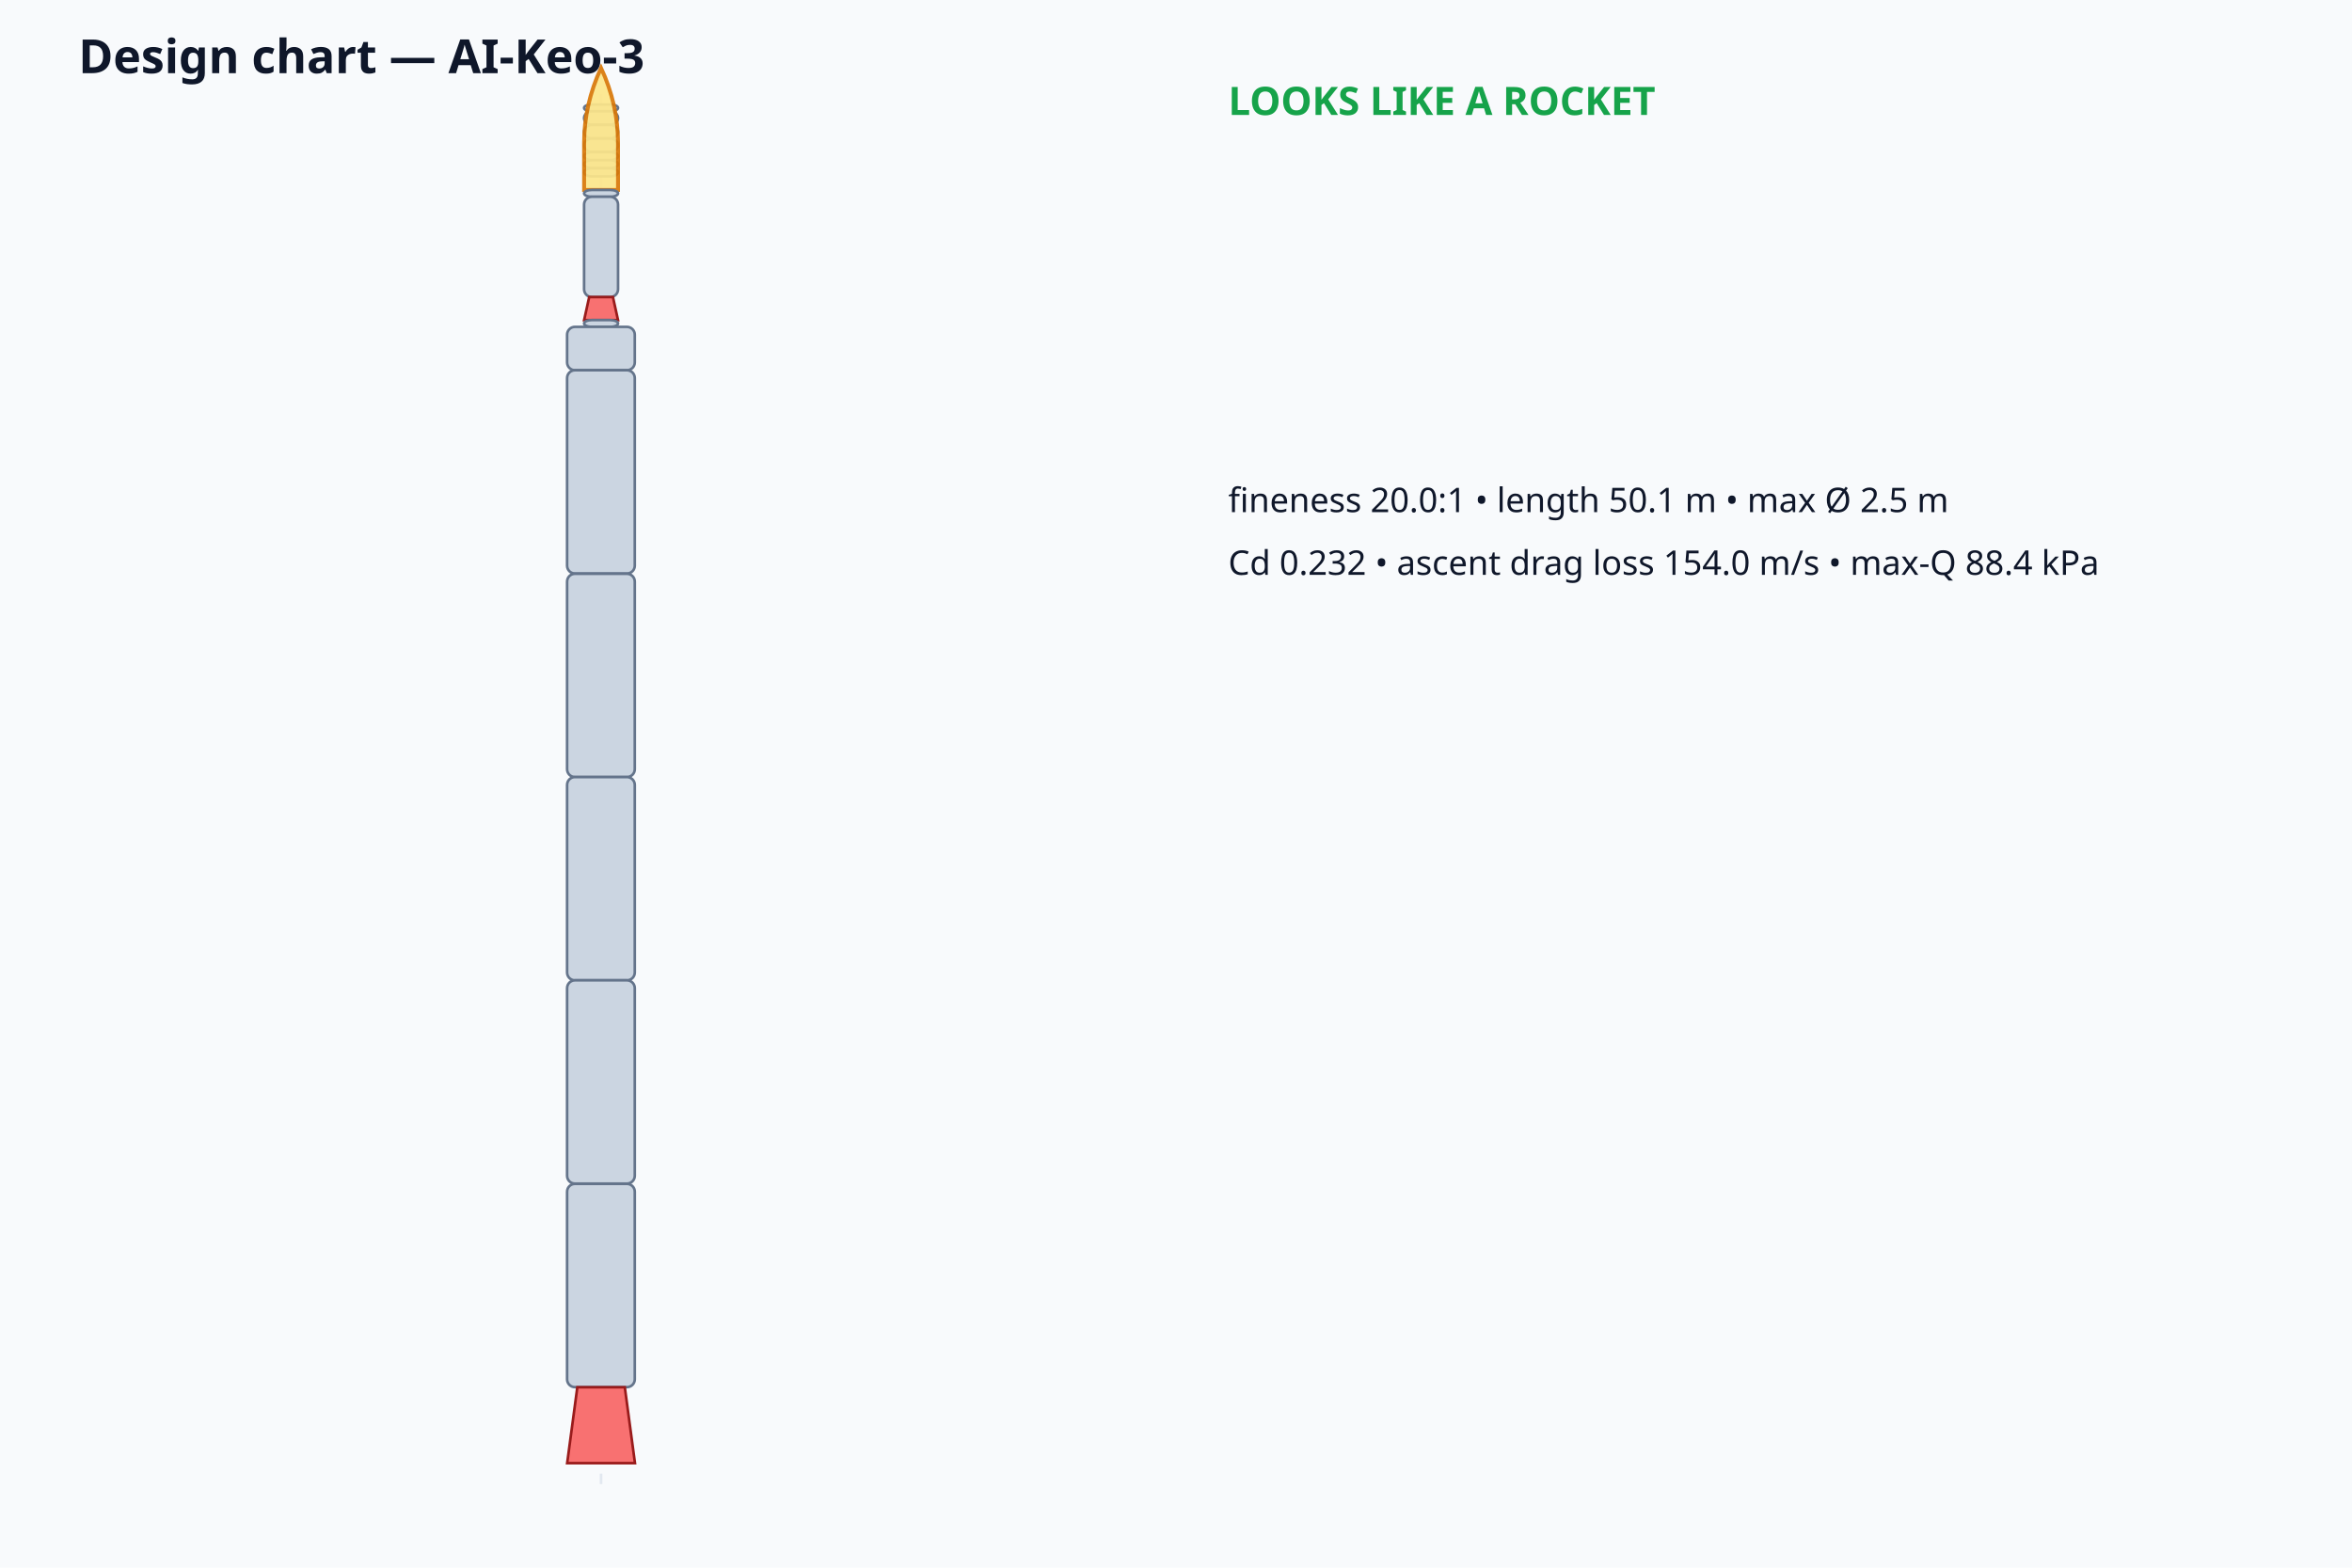
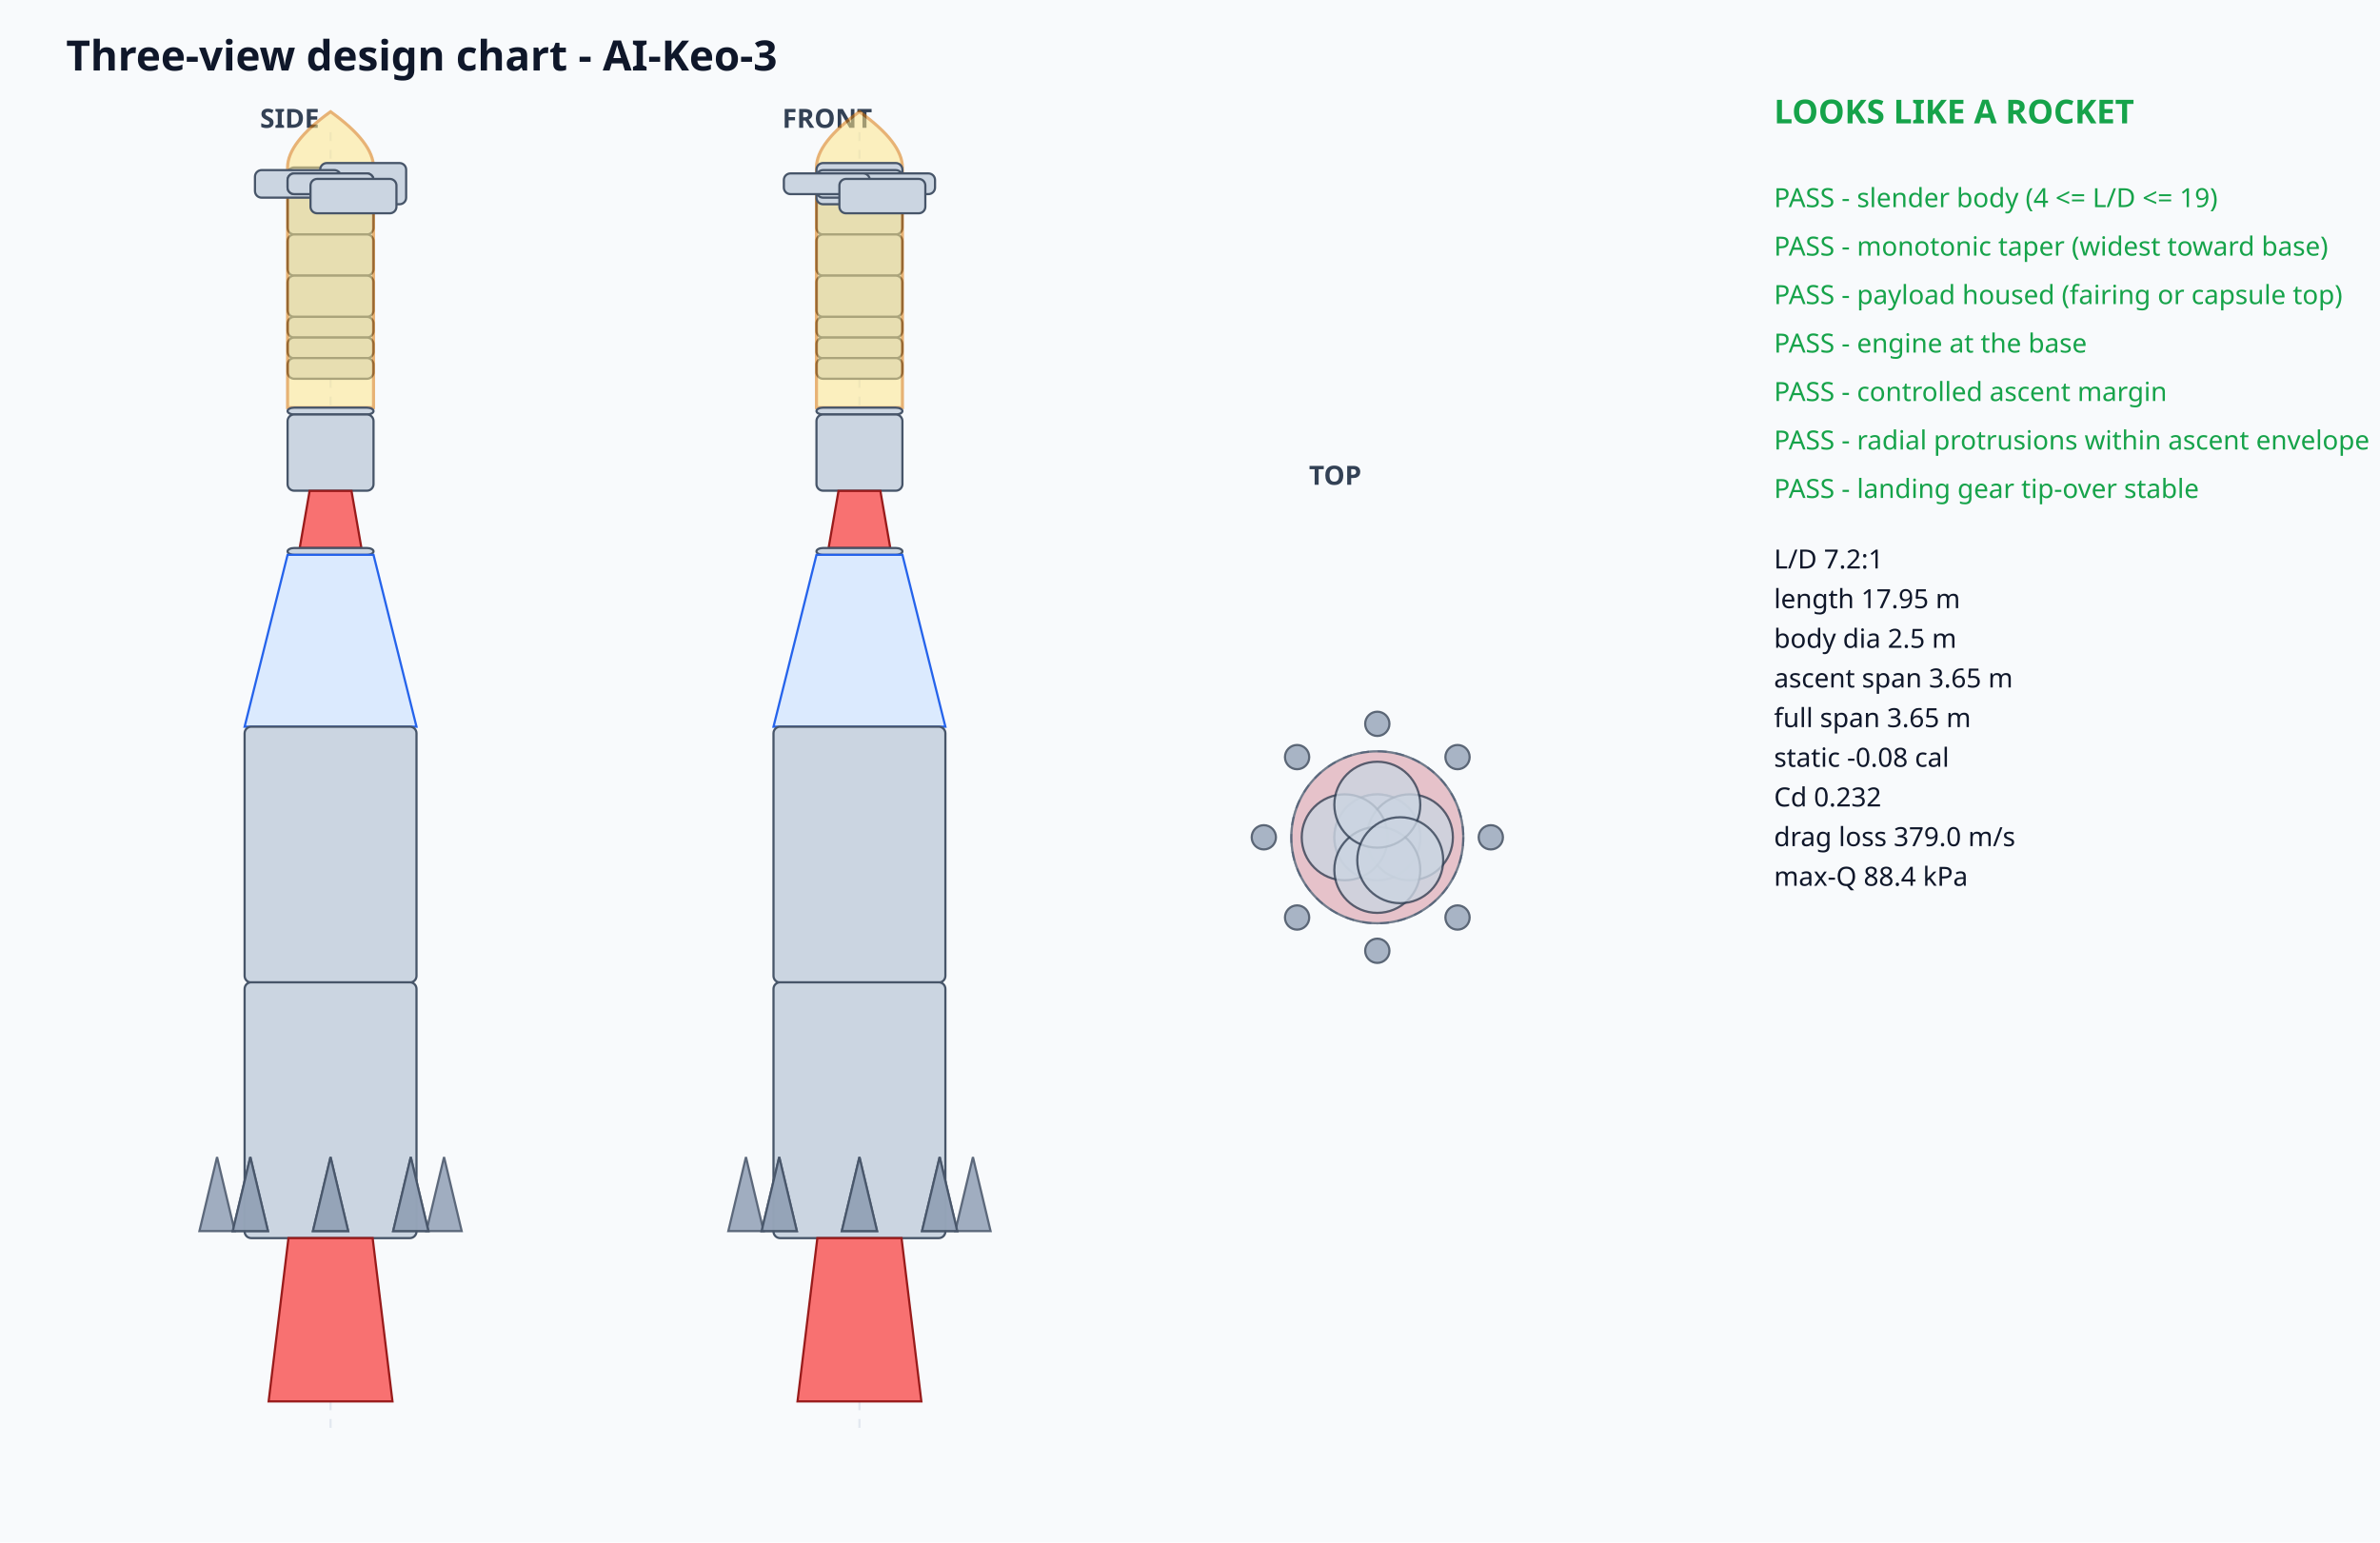
- <svg xmlns="http://www.w3.org/2000/svg" width="900" height="600" viewBox="0 0 900 600" font-family="system-ui,Segoe UI,sans-serif">
-   <rect width="900" height="600" fill="#f8fafc" />
-   <text x="30" y="28" font-size="18" font-weight="700" fill="#0f172a">Design chart — AI-Keo-3</text>
-   <line x1="230.0" y1="36" x2="230.0" y2="572" stroke="#e2e8f0" stroke-dasharray="4 4" />
-   <rect x="223.5" y="40.0" width="13.0" height="2.6" rx="3" fill="#cbd5e1" stroke="#64748b" />
-   <rect x="223.5" y="42.6" width="13.0" height="5.2" rx="3" fill="#cbd5e1" stroke="#64748b" />
-   <rect x="223.5" y="47.8" width="13.0" height="5.2" rx="3" fill="#cbd5e1" stroke="#64748b" />
-   <rect x="223.5" y="53.0" width="13.0" height="5.2" rx="3" fill="#cbd5e1" stroke="#64748b" />
-   <rect x="223.5" y="58.2" width="13.0" height="3.1" rx="3" fill="#cbd5e1" stroke="#64748b" />
-   <rect x="223.5" y="61.3" width="13.0" height="3.1" rx="3" fill="#cbd5e1" stroke="#64748b" />
-   <rect x="223.5" y="64.4" width="13.0" height="3.1" rx="3" fill="#cbd5e1" stroke="#64748b" />
-   <path d="M 223.513 72.695 L 223.513 54.713 Q 223.513 40.0 230.0 26.0 Q 236.487 40.0 236.487 54.713 L 236.487 72.695 Z" fill="#fde68a" stroke="#d97706" stroke-width="1.5" opacity="0.92" />
-   <rect x="223.5" y="72.7" width="13.0" height="2.6" rx="3" fill="#cbd5e1" stroke="#64748b" />
-   <rect x="223.5" y="75.3" width="13.0" height="38.4" rx="3" fill="#cbd5e1" stroke="#64748b" />
-   <polygon points="225.459,113.693 234.541,113.693 236.487,122.515 223.513,122.515" fill="#f87171" stroke="#991b1b" />
-   <rect x="223.5" y="122.5" width="13.0" height="2.6" rx="3" fill="#cbd5e1" stroke="#64748b" />
-   <rect x="217.0" y="125.1" width="25.9" height="16.6" rx="3" fill="#cbd5e1" stroke="#64748b" />
-   <rect x="217.0" y="141.7" width="25.9" height="77.8" rx="3" fill="#cbd5e1" stroke="#64748b" />
-   <rect x="217.0" y="219.6" width="25.9" height="77.8" rx="3" fill="#cbd5e1" stroke="#64748b" />
-   <rect x="217.0" y="297.4" width="25.9" height="77.8" rx="3" fill="#cbd5e1" stroke="#64748b" />
-   <rect x="217.0" y="375.2" width="25.9" height="77.8" rx="3" fill="#cbd5e1" stroke="#64748b" />
-   <rect x="217.0" y="453.1" width="25.9" height="77.8" rx="3" fill="#cbd5e1" stroke="#64748b" />
-   <polygon points="220.918,530.938 239.082,530.938 242.974,560.0 217.026,560.0" fill="#f87171" stroke="#991b1b" />
-   <text x="470" y="44" font-size="15" font-weight="700" fill="#16a34a">LOOKS LIKE A ROCKET</text>
-   <text x="470" y="196" font-size="13" fill="#0f172a">fineness 20.0:1  •  length 50.1 m  •  max Ø 2.5 m</text>
-   <text x="470" y="220" font-size="13" fill="#0f172a">Cd 0.232  •  ascent drag loss 154.0 m/s  •  max-Q 88.4 kPa</text>
+ <svg xmlns="http://www.w3.org/2000/svg" width="1080" height="700" viewBox="0 0 1080 700" font-family="system-ui,Segoe UI,sans-serif">
+   <rect width="1080" height="700" fill="#f8fafc" />
+   <text x="30" y="32" font-size="19" font-weight="700" fill="#0f172a">Three-view design chart - AI-Keo-3</text>
+   <text x="805" y="56" font-size="15" font-weight="700" fill="#16a34a">LOOKS LIKE A ROCKET</text>
+   <text x="118" y="58" font-size="12" font-weight="700" fill="#334155">SIDE</text>
+   <text x="355" y="58" font-size="12" font-weight="700" fill="#334155">FRONT</text>
+   <text x="594" y="220" font-size="12" font-weight="700" fill="#334155">TOP</text>
+   <line x1="150.0" y1="60" x2="150.0" y2="650" stroke="#e2e8f0" stroke-dasharray="4 4" />
+   <line x1="390.0" y1="60" x2="390.0" y2="650" stroke="#e2e8f0" stroke-dasharray="4 4" />
+   <circle cx="625.0" cy="380.0" r="39.0" fill="none" stroke="#94a3b8" stroke-dasharray="4 4" />
+   <rect x="130.5" y="76.0" width="39.0" height="11.7" rx="3" fill="#cbd5e1" stroke="#475569" />
+   <rect x="130.5" y="87.7" width="39.0" height="18.7" rx="3" fill="#cbd5e1" stroke="#475569" />
+   <rect x="130.5" y="106.4" width="39.0" height="18.7" rx="3" fill="#cbd5e1" stroke="#475569" />
+   <rect x="130.5" y="125.1" width="39.0" height="18.7" rx="3" fill="#cbd5e1" stroke="#475569" />
+   <rect x="130.5" y="143.8" width="39.0" height="9.4" rx="3" fill="#cbd5e1" stroke="#475569" />
+   <rect x="130.5" y="153.2" width="39.0" height="9.4" rx="3" fill="#cbd5e1" stroke="#475569" />
+   <rect x="130.5" y="162.5" width="39.0" height="9.4" rx="3" fill="#cbd5e1" stroke="#475569" />
+   <path d="M 130.5 185.0 L 130.5 76.0 Q 130.5 64.7 150.0 50.7 Q 169.5 64.7 169.5 76.0 L 169.5 185.0 Z" fill="#fde68a" stroke="#d97706" stroke-width="1.4" opacity="0.55" />
+   <rect x="130.5" y="185.0" width="39.0" height="3.1" rx="3" fill="#cbd5e1" stroke="#475569" />
+   <rect x="130.5" y="188.1" width="39.0" height="34.6" rx="3" fill="#cbd5e1" stroke="#475569" />
+   <polygon points="140.5,222.8 159.5,222.8 164.0,248.7 136.0,248.7" fill="#f87171" stroke="#991b1b" />
+   <rect x="130.5" y="248.7" width="39.0" height="3.1" rx="3" fill="#cbd5e1" stroke="#475569" />
+   <polygon points="130.5,251.8 169.5,251.8 189.0,329.8 111.0,329.8" fill="#dbeafe" stroke="#2563eb" />
+   <rect x="111.0" y="329.8" width="78.0" height="116.1" rx="3" fill="#cbd5e1" stroke="#475569" />
+   <rect x="111.0" y="445.8" width="78.0" height="116.1" rx="3" fill="#cbd5e1" stroke="#475569" />
+   <polygon points="130.9,561.9 169.1,561.9 178.1,636.0 121.9,636.0" fill="#f87171" stroke="#991b1b" />
+   <rect x="145.3" y="74.0" width="39.0" height="18.7" rx="3" fill="#cbd5e1" stroke="#475569" />
+   <rect x="115.7" y="77.2" width="39.0" height="12.5" rx="3" fill="#cbd5e1" stroke="#475569" />
+   <rect x="130.5" y="78.7" width="39.0" height="9.4" rx="3" fill="#cbd5e1" stroke="#475569" />
+   <rect x="130.5" y="78.7" width="39.0" height="9.4" rx="3" fill="#cbd5e1" stroke="#475569" />
+   <rect x="140.9" y="81.2" width="39.0" height="15.6" rx="3" fill="#cbd5e1" stroke="#475569" />
+   <polygon points="201.5,525.1 193.5,558.7 209.5,558.7" fill="#94a3b8" stroke="#475569" opacity="0.88" />
+   <polygon points="186.4,525.1 178.4,558.7 194.4,558.7" fill="#94a3b8" stroke="#475569" opacity="0.88" />
+   <polygon points="150.0,525.1 142.0,558.7 158.0,558.7" fill="#94a3b8" stroke="#475569" opacity="0.88" />
+   <polygon points="113.6,525.1 105.6,558.7 121.6,558.7" fill="#94a3b8" stroke="#475569" opacity="0.88" />
+   <polygon points="98.5,525.1 90.5,558.7 106.5,558.7" fill="#94a3b8" stroke="#475569" opacity="0.88" />
+   <polygon points="113.6,525.1 105.6,558.7 121.6,558.7" fill="#94a3b8" stroke="#475569" opacity="0.88" />
+   <polygon points="150.0,525.1 142.0,558.7 158.0,558.7" fill="#94a3b8" stroke="#475569" opacity="0.88" />
+   <polygon points="186.4,525.1 178.4,558.7 194.4,558.7" fill="#94a3b8" stroke="#475569" opacity="0.88" />
+   <rect x="370.5" y="76.0" width="39.0" height="11.7" rx="3" fill="#cbd5e1" stroke="#475569" />
+   <rect x="370.5" y="87.7" width="39.0" height="18.7" rx="3" fill="#cbd5e1" stroke="#475569" />
+   <rect x="370.5" y="106.4" width="39.0" height="18.7" rx="3" fill="#cbd5e1" stroke="#475569" />
+   <rect x="370.5" y="125.1" width="39.0" height="18.7" rx="3" fill="#cbd5e1" stroke="#475569" />
+   <rect x="370.5" y="143.8" width="39.0" height="9.4" rx="3" fill="#cbd5e1" stroke="#475569" />
+   <rect x="370.5" y="153.2" width="39.0" height="9.4" rx="3" fill="#cbd5e1" stroke="#475569" />
+   <rect x="370.5" y="162.5" width="39.0" height="9.4" rx="3" fill="#cbd5e1" stroke="#475569" />
+   <path d="M 370.5 185.0 L 370.5 76.0 Q 370.5 64.7 390.0 50.7 Q 409.5 64.7 409.5 76.0 L 409.5 185.0 Z" fill="#fde68a" stroke="#d97706" stroke-width="1.4" opacity="0.55" />
+   <rect x="370.5" y="185.0" width="39.0" height="3.1" rx="3" fill="#cbd5e1" stroke="#475569" />
+   <rect x="370.5" y="188.1" width="39.0" height="34.6" rx="3" fill="#cbd5e1" stroke="#475569" />
+   <polygon points="380.5,222.8 399.5,222.8 404.0,248.7 376.0,248.7" fill="#f87171" stroke="#991b1b" />
+   <rect x="370.5" y="248.7" width="39.0" height="3.1" rx="3" fill="#cbd5e1" stroke="#475569" />
+   <polygon points="370.5,251.8 409.5,251.8 429.0,329.8 351.0,329.8" fill="#dbeafe" stroke="#2563eb" />
+   <rect x="351.0" y="329.8" width="78.0" height="116.1" rx="3" fill="#cbd5e1" stroke="#475569" />
+   <rect x="351.0" y="445.8" width="78.0" height="116.1" rx="3" fill="#cbd5e1" stroke="#475569" />
+   <polygon points="370.9,561.9 409.1,561.9 418.1,636.0 361.9,636.0" fill="#f87171" stroke="#991b1b" />
+   <rect x="370.5" y="74.0" width="39.0" height="18.7" rx="3" fill="#cbd5e1" stroke="#475569" />
+   <rect x="370.5" y="77.2" width="39.0" height="12.5" rx="3" fill="#cbd5e1" stroke="#475569" />
+   <rect x="385.3" y="78.7" width="39.0" height="9.4" rx="3" fill="#cbd5e1" stroke="#475569" />
+   <rect x="355.7" y="78.7" width="39.0" height="9.4" rx="3" fill="#cbd5e1" stroke="#475569" />
+   <rect x="380.9" y="81.2" width="39.0" height="15.6" rx="3" fill="#cbd5e1" stroke="#475569" />
+   <polygon points="390.0,525.1 382.0,558.7 398.0,558.7" fill="#94a3b8" stroke="#475569" opacity="0.88" />
+   <polygon points="426.4,525.1 418.4,558.7 434.4,558.7" fill="#94a3b8" stroke="#475569" opacity="0.88" />
+   <polygon points="441.5,525.1 433.5,558.7 449.5,558.7" fill="#94a3b8" stroke="#475569" opacity="0.88" />
+   <polygon points="426.4,525.1 418.4,558.7 434.4,558.7" fill="#94a3b8" stroke="#475569" opacity="0.88" />
+   <polygon points="390.0,525.1 382.0,558.7 398.0,558.7" fill="#94a3b8" stroke="#475569" opacity="0.88" />
+   <polygon points="353.6,525.1 345.6,558.7 361.6,558.7" fill="#94a3b8" stroke="#475569" opacity="0.88" />
+   <polygon points="338.5,525.1 330.5,558.7 346.5,558.7" fill="#94a3b8" stroke="#475569" opacity="0.88" />
+   <polygon points="353.6,525.1 345.6,558.7 361.6,558.7" fill="#94a3b8" stroke="#475569" opacity="0.88" />
+   <circle cx="625.0" cy="380.0" r="39.0" fill="#dbeafe" stroke="#475569" opacity="0.30" />
+   <circle cx="625.0" cy="380.0" r="39.0" fill="#cbd5e1" stroke="#475569" opacity="0.30" />
+   <circle cx="625.0" cy="380.0" r="39.0" fill="#cbd5e1" stroke="#475569" opacity="0.30" />
+   <circle cx="625.0" cy="380.0" r="39.0" fill="#f87171" stroke="#475569" opacity="0.30" />
+   <circle cx="625.0" cy="380.0" r="19.5" fill="#cbd5e1" stroke="#475569" opacity="0.30" />
+   <circle cx="625.0" cy="380.0" r="19.5" fill="#cbd5e1" stroke="#475569" opacity="0.30" />
+   <circle cx="625.0" cy="380.0" r="19.5" fill="#cbd5e1" stroke="#475569" opacity="0.30" />
+   <circle cx="625.0" cy="380.0" r="19.5" fill="#cbd5e1" stroke="#475569" opacity="0.30" />
+   <circle cx="639.8" cy="380.0" r="19.5" fill="#cbd5e1" stroke="#334155" opacity="0.80" />
+   <circle cx="610.2" cy="380.0" r="19.5" fill="#cbd5e1" stroke="#334155" opacity="0.80" />
+   <circle cx="625.0" cy="394.8" r="19.5" fill="#cbd5e1" stroke="#334155" opacity="0.80" />
+   <circle cx="625.0" cy="365.2" r="19.5" fill="#cbd5e1" stroke="#334155" opacity="0.80" />
+   <circle cx="635.4" cy="390.4" r="19.5" fill="#cbd5e1" stroke="#334155" opacity="0.80" />
+   <circle cx="676.5" cy="380.0" r="5.5" fill="#94a3b8" stroke="#334155" opacity="0.80" />
+   <circle cx="661.4" cy="416.4" r="5.5" fill="#94a3b8" stroke="#334155" opacity="0.80" />
+   <circle cx="625.0" cy="431.5" r="5.5" fill="#94a3b8" stroke="#334155" opacity="0.80" />
+   <circle cx="588.6" cy="416.4" r="5.5" fill="#94a3b8" stroke="#334155" opacity="0.80" />
+   <circle cx="573.5" cy="380.0" r="5.5" fill="#94a3b8" stroke="#334155" opacity="0.80" />
+   <circle cx="588.6" cy="343.6" r="5.5" fill="#94a3b8" stroke="#334155" opacity="0.80" />
+   <circle cx="625.0" cy="328.5" r="5.5" fill="#94a3b8" stroke="#334155" opacity="0.80" />
+   <circle cx="661.4" cy="343.6" r="5.5" fill="#94a3b8" stroke="#334155" opacity="0.80" />
+   <text x="805" y="94" font-size="12" fill="#16a34a">PASS - slender body (4 &lt;= L/D &lt;= 19)</text>
+   <text x="805" y="116" font-size="12" fill="#16a34a">PASS - monotonic taper (widest toward base)</text>
+   <text x="805" y="138" font-size="12" fill="#16a34a">PASS - payload housed (fairing or capsule top)</text>
+   <text x="805" y="160" font-size="12" fill="#16a34a">PASS - engine at the base</text>
+   <text x="805" y="182" font-size="12" fill="#16a34a">PASS - controlled ascent margin</text>
+   <text x="805" y="204" font-size="12" fill="#16a34a">PASS - radial protrusions within ascent envelope</text>
+   <text x="805" y="226" font-size="12" fill="#16a34a">PASS - landing gear tip-over stable</text>
+   <text x="805" y="258" font-size="12" fill="#0f172a">L/D 7.2:1</text>
+   <text x="805" y="276" font-size="12" fill="#0f172a">length 17.95 m</text>
+   <text x="805" y="294" font-size="12" fill="#0f172a">body dia 2.5 m</text>
+   <text x="805" y="312" font-size="12" fill="#0f172a">ascent span 3.65 m</text>
+   <text x="805" y="330" font-size="12" fill="#0f172a">full span 3.65 m</text>
+   <text x="805" y="348" font-size="12" fill="#0f172a">static -0.08 cal</text>
+   <text x="805" y="366" font-size="12" fill="#0f172a">Cd 0.232</text>
+   <text x="805" y="384" font-size="12" fill="#0f172a">drag loss 379.0 m/s</text>
+   <text x="805" y="402" font-size="12" fill="#0f172a">max-Q 88.4 kPa</text>
</svg>
